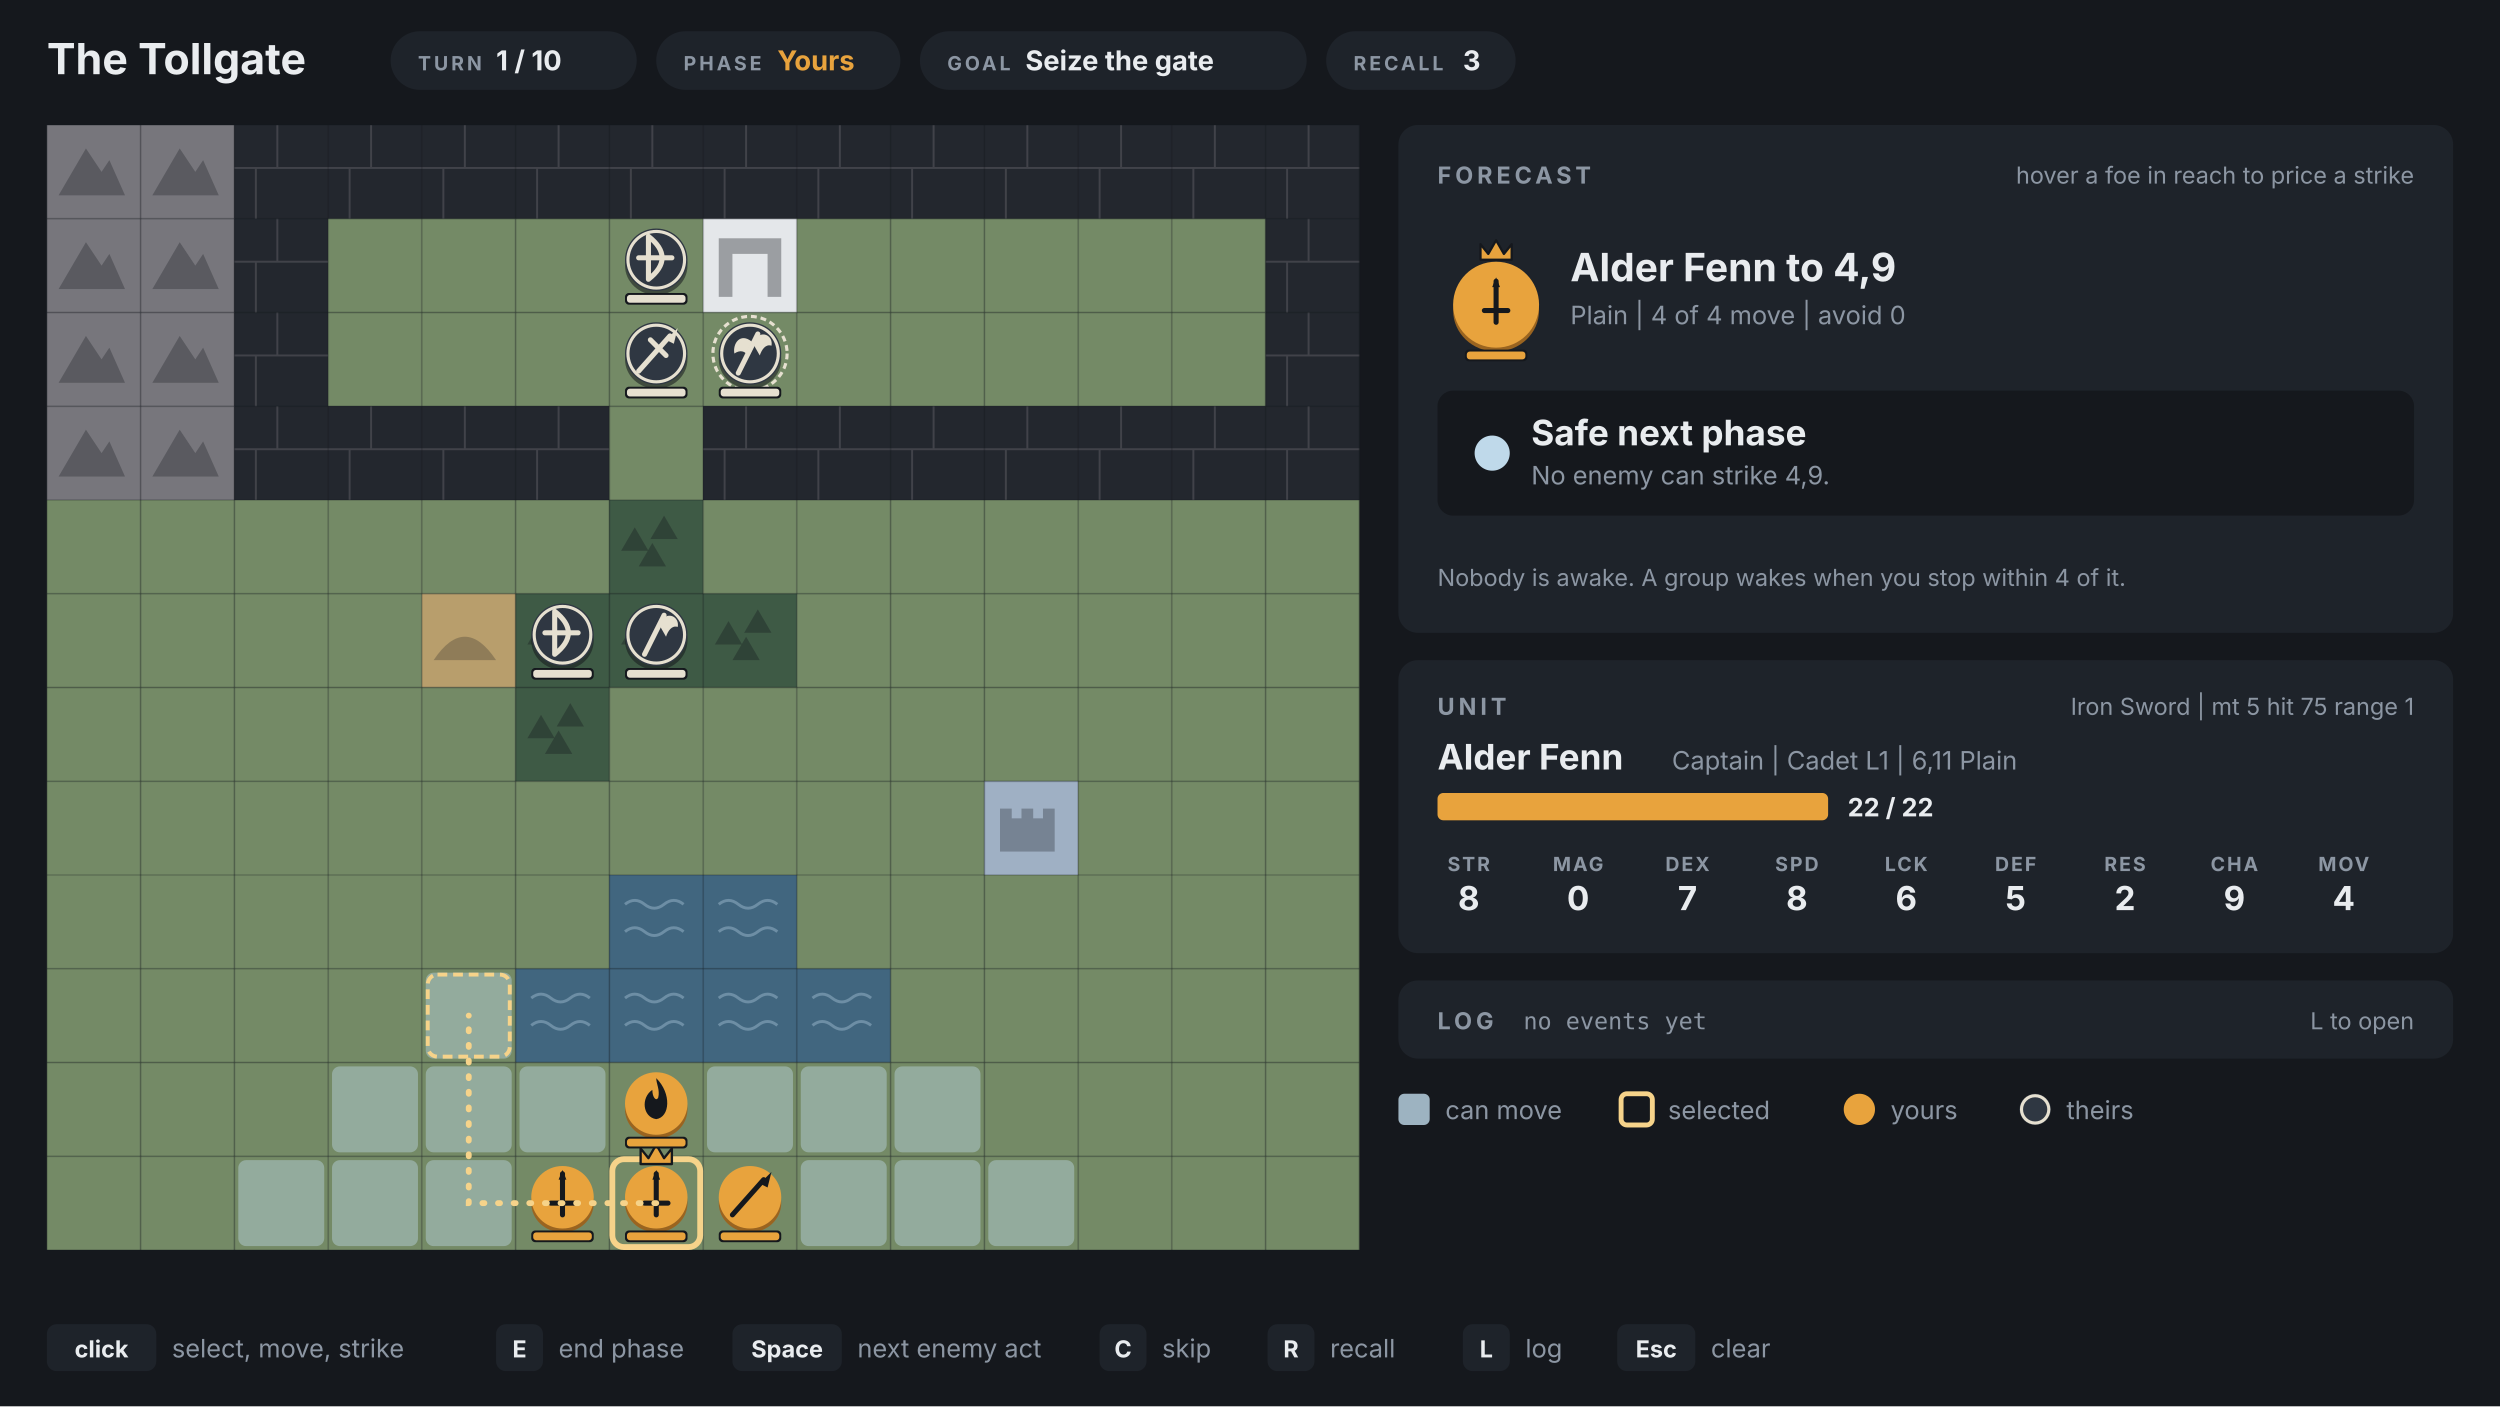
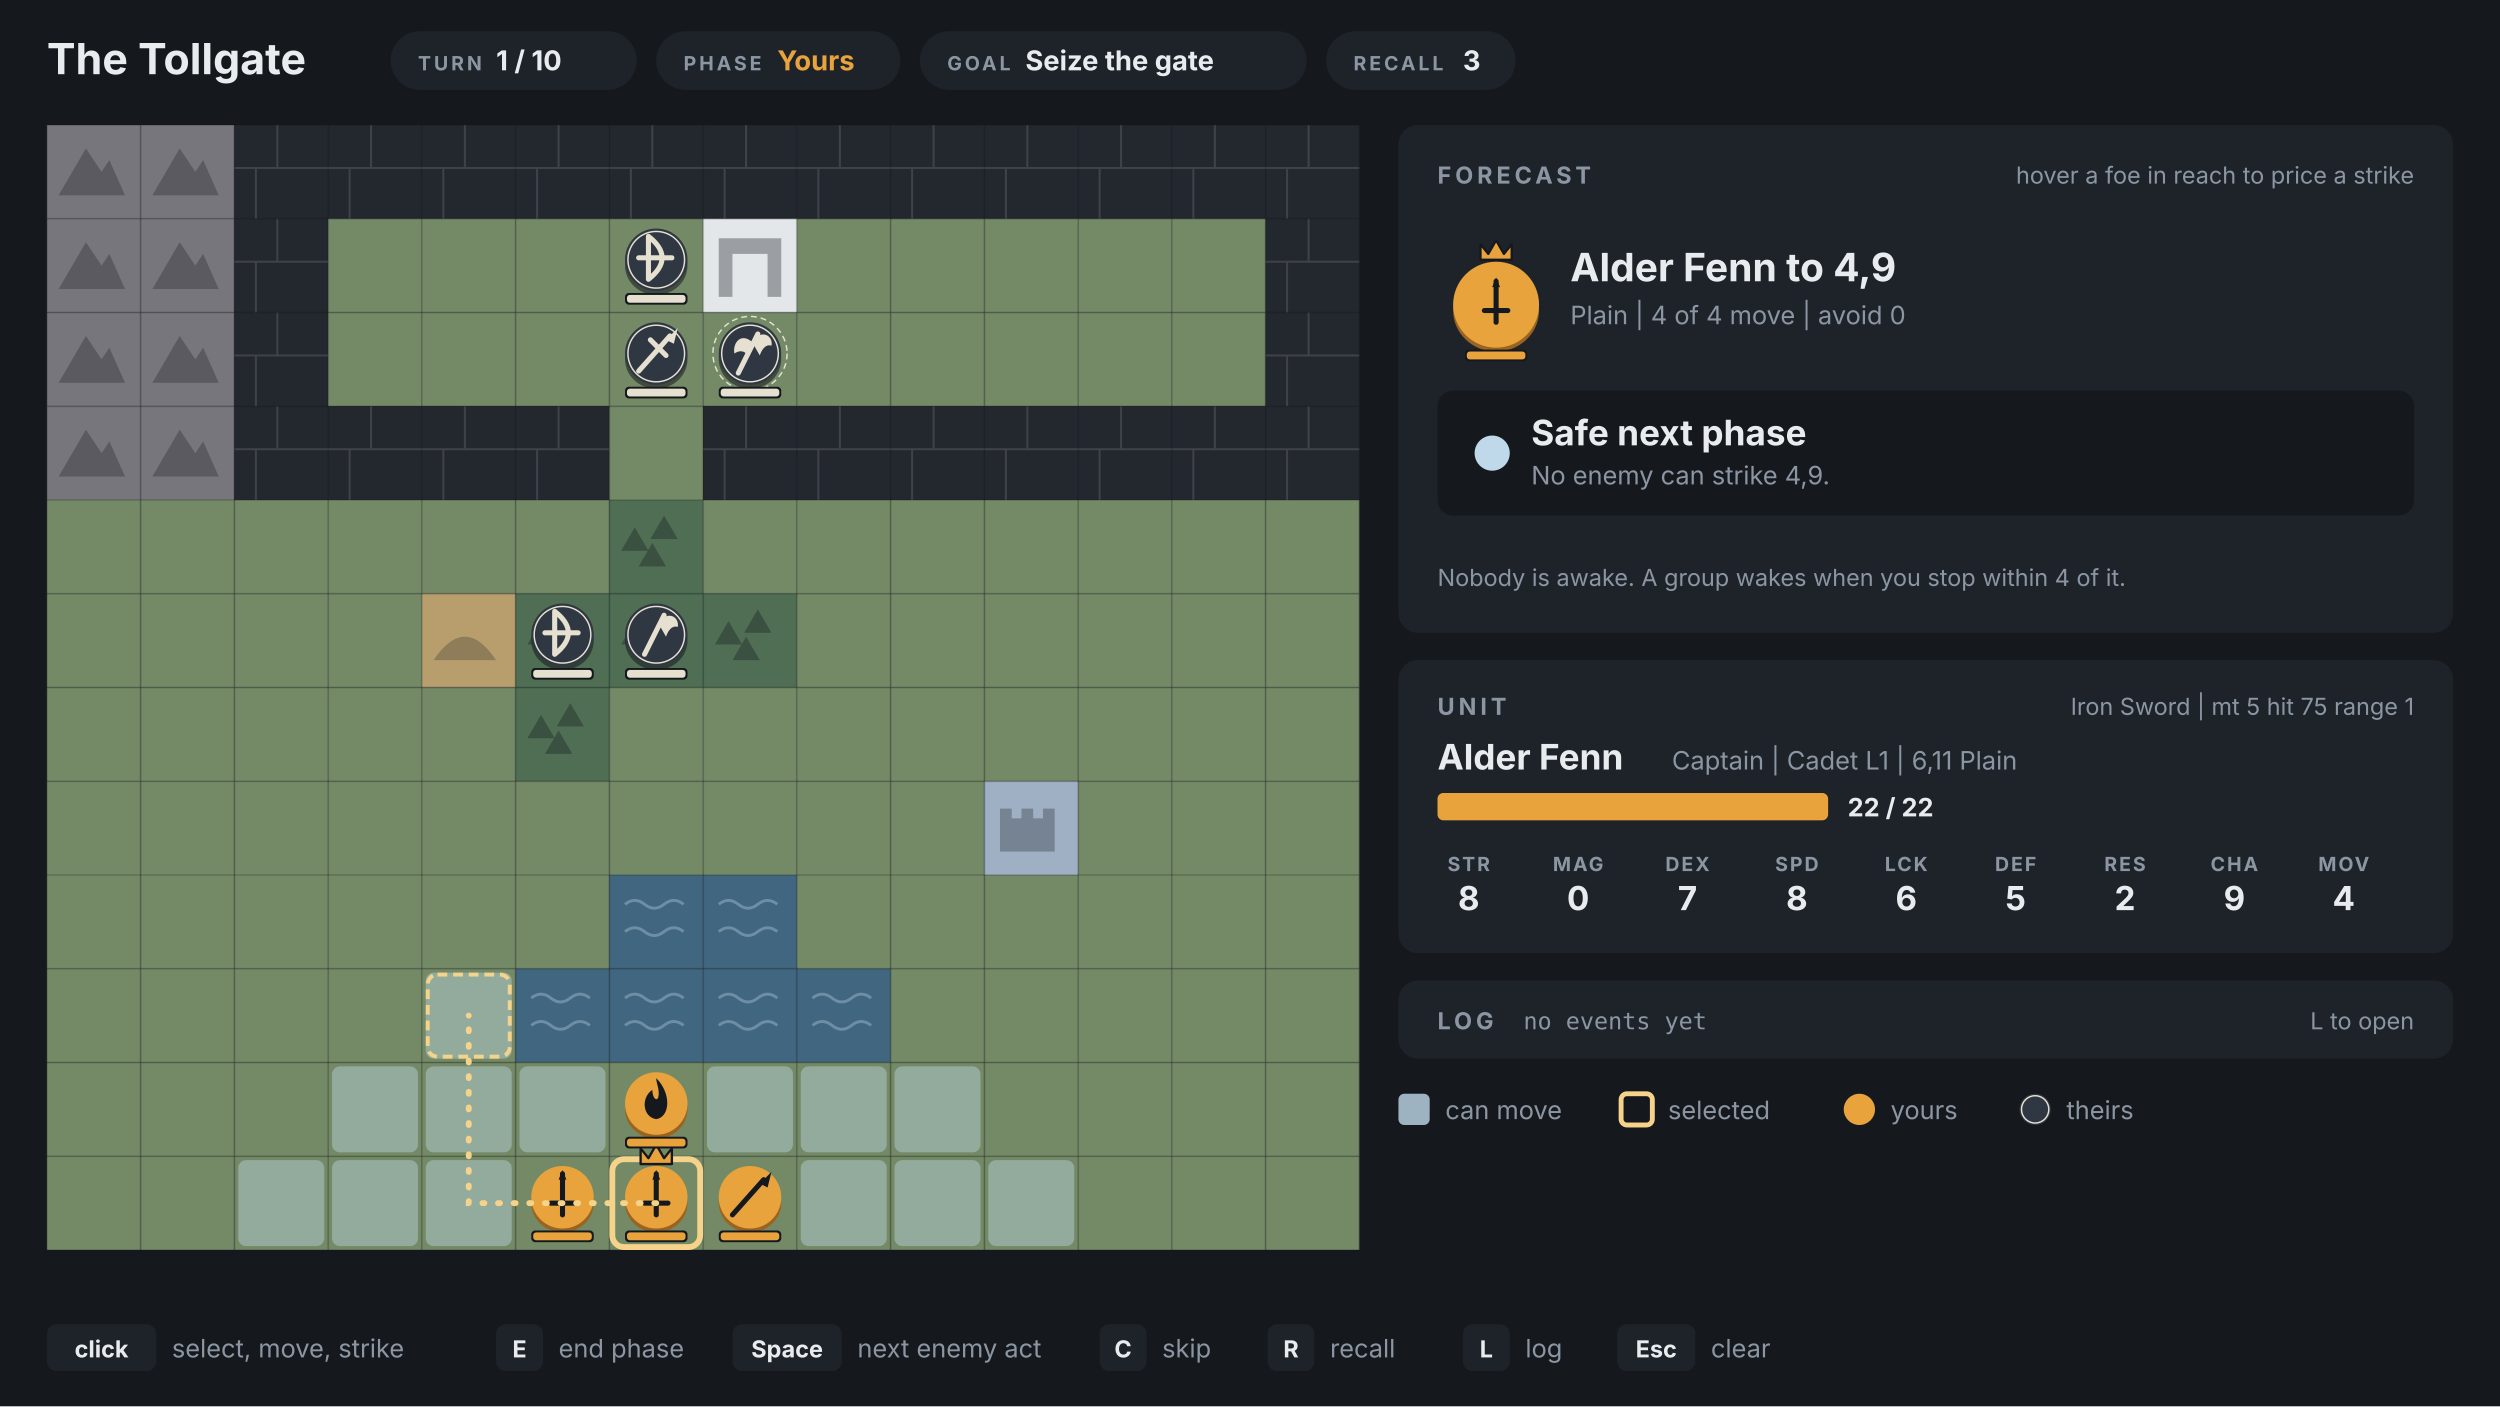
<svg xmlns="http://www.w3.org/2000/svg" width="1280" height="720" viewBox="0 0 1280 720">
  <style>
    .t-plain{fill:#748A66}
    .t-road{fill:#B3AE9C}
-     .t-forest{fill:#3E5A45}
+     .t-forest{fill:#4F6E54}
    .t-hill{fill:#B89E6C}
    .t-mountain{fill:#77767C}
    .t-water{fill:#41667F}
    .t-fort{fill:#9FB0C4}
    .t-wall{fill:#23272E}
    .t-throne{fill:#E4E7EA}
    .t-fire{fill:#943C0C}
    .player{fill:#E8A33D}
    .player-deep{fill:#9A6420}
    .enemy{fill:#2F3742}
    .enemy-bone{fill:#E6E0D0}
    .glyph-p{fill:none;stroke:#15181D;stroke-width:2.6;stroke-linecap:round;stroke-linejoin:round}
    .glyph-pf{fill:#15181D}
    .glyph-e{fill:none;stroke:#E6E0D0;stroke-width:2.6;stroke-linecap:round;stroke-linejoin:round}
    .glyph-ef{fill:#E6E0D0}
-     .rim-e{fill:none;stroke:#E6E0D0;stroke-width:1.6}
+     .rim-e{fill:none;stroke:#E6E0D0;stroke-width:0.75}
    .ring-lost{fill:none;stroke:#5A6270;stroke-width:1.5}
    .m-selected{fill:#F6D38A} .ms-selected{fill:none;stroke:#F6D38A}
    .m-reach{fill:#BFD9EA} .ms-reach{fill:none;stroke:#BFD9EA}
    .m-threat{fill:#EDE6D6} .ms-threat{fill:none;stroke:#EDE6D6}
    .m-struck{fill:#FFFFFF} .ms-struck{fill:none;stroke:#FFFFFF}
    .u-ink{fill:#15181D}
    .u-panel{fill:#1E232A}
    .u-text{fill:#E9ECEF}
    .u-muted{fill:#8C96A3}
    .u-lost{fill:#5A6270}
    .ui{font-family:Inter, 'DejaVu Sans', sans-serif;font-variant-numeric:tabular-nums} .mono{font-family:'JetBrains Mono', 'DejaVu Sans Mono', monospace}
    .hatch-line{stroke:#943C0C;stroke-width:3}
  </style>
  <rect class="u-ink" width="1280" height="720" />
  <text class="ui u-text" x="24" y="38" font-size="22" font-weight="700" text-anchor="start">The Tollgate</text>
  <rect class="u-panel" x="200" y="16" width="126" height="30" rx="15" />
  <text class="ui u-muted" x="214" y="36" font-size="10" font-weight="700" text-anchor="start" letter-spacing="1.5">TURN</text>
  <text class="ui u-text" x="254" y="36" font-size="14" font-weight="700" text-anchor="start">1 / 10</text>
  <rect class="u-panel" x="336" y="16" width="125" height="30" rx="15" />
  <text class="ui u-muted" x="350" y="36" font-size="10" font-weight="700" text-anchor="start" letter-spacing="1.5">PHASE</text>
  <text class="ui player" x="398" y="36" font-size="14" font-weight="700" text-anchor="start">Yours</text>
  <rect class="u-panel" x="471" y="16" width="198" height="30" rx="15" />
  <text class="ui u-muted" x="485" y="36" font-size="10" font-weight="700" text-anchor="start" letter-spacing="1.5">GOAL</text>
  <text class="ui u-text" x="525" y="36" font-size="14" font-weight="700" text-anchor="start">Seize the gate</text>
  <rect class="u-panel" x="679" y="16" width="97" height="30" rx="15" />
  <text class="ui u-muted" x="693" y="36" font-size="10" font-weight="700" text-anchor="start" letter-spacing="1.5">RECALL</text>
  <text class="ui u-text" x="749" y="36" font-size="14" font-weight="700" text-anchor="start">3</text>
  <rect class="u-ink" x="18" y="58" width="684" height="588" rx="6" />
  <rect class="t-mountain" x="24" y="64" width="48" height="48" />
  <rect class="t-mountain" x="72" y="64" width="48" height="48" />
  <rect class="t-wall" x="120" y="64" width="48" height="48" />
  <rect class="t-wall" x="168" y="64" width="48" height="48" />
  <rect class="t-wall" x="216" y="64" width="48" height="48" />
  <rect class="t-wall" x="264" y="64" width="48" height="48" />
  <rect class="t-wall" x="312" y="64" width="48" height="48" />
  <rect class="t-wall" x="360" y="64" width="48" height="48" />
  <rect class="t-wall" x="408" y="64" width="48" height="48" />
  <rect class="t-wall" x="456" y="64" width="48" height="48" />
  <rect class="t-wall" x="504" y="64" width="48" height="48" />
  <rect class="t-wall" x="552" y="64" width="48" height="48" />
  <rect class="t-wall" x="600" y="64" width="48" height="48" />
  <rect class="t-wall" x="648" y="64" width="48" height="48" />
  <rect class="t-mountain" x="24" y="112" width="48" height="48" />
  <rect class="t-mountain" x="72" y="112" width="48" height="48" />
  <rect class="t-wall" x="120" y="112" width="48" height="48" />
  <rect class="t-plain" x="168" y="112" width="48" height="48" />
  <rect class="t-plain" x="216" y="112" width="48" height="48" />
  <rect class="t-plain" x="264" y="112" width="48" height="48" />
  <rect class="t-plain" x="312" y="112" width="48" height="48" />
  <rect class="t-throne" x="360" y="112" width="48" height="48" />
  <rect class="t-plain" x="408" y="112" width="48" height="48" />
  <rect class="t-plain" x="456" y="112" width="48" height="48" />
  <rect class="t-plain" x="504" y="112" width="48" height="48" />
  <rect class="t-plain" x="552" y="112" width="48" height="48" />
  <rect class="t-plain" x="600" y="112" width="48" height="48" />
  <rect class="t-wall" x="648" y="112" width="48" height="48" />
  <rect class="t-mountain" x="24" y="160" width="48" height="48" />
  <rect class="t-mountain" x="72" y="160" width="48" height="48" />
  <rect class="t-wall" x="120" y="160" width="48" height="48" />
  <rect class="t-plain" x="168" y="160" width="48" height="48" />
  <rect class="t-plain" x="216" y="160" width="48" height="48" />
  <rect class="t-plain" x="264" y="160" width="48" height="48" />
  <rect class="t-plain" x="312" y="160" width="48" height="48" />
  <rect class="t-plain" x="360" y="160" width="48" height="48" />
  <rect class="t-plain" x="408" y="160" width="48" height="48" />
  <rect class="t-plain" x="456" y="160" width="48" height="48" />
  <rect class="t-plain" x="504" y="160" width="48" height="48" />
  <rect class="t-plain" x="552" y="160" width="48" height="48" />
  <rect class="t-plain" x="600" y="160" width="48" height="48" />
  <rect class="t-wall" x="648" y="160" width="48" height="48" />
  <rect class="t-mountain" x="24" y="208" width="48" height="48" />
  <rect class="t-mountain" x="72" y="208" width="48" height="48" />
  <rect class="t-wall" x="120" y="208" width="48" height="48" />
  <rect class="t-wall" x="168" y="208" width="48" height="48" />
  <rect class="t-wall" x="216" y="208" width="48" height="48" />
  <rect class="t-wall" x="264" y="208" width="48" height="48" />
  <rect class="t-plain" x="312" y="208" width="48" height="48" />
  <rect class="t-wall" x="360" y="208" width="48" height="48" />
  <rect class="t-wall" x="408" y="208" width="48" height="48" />
  <rect class="t-wall" x="456" y="208" width="48" height="48" />
  <rect class="t-wall" x="504" y="208" width="48" height="48" />
  <rect class="t-wall" x="552" y="208" width="48" height="48" />
  <rect class="t-wall" x="600" y="208" width="48" height="48" />
  <rect class="t-wall" x="648" y="208" width="48" height="48" />
  <rect class="t-plain" x="24" y="256" width="48" height="48" />
  <rect class="t-plain" x="72" y="256" width="48" height="48" />
  <rect class="t-plain" x="120" y="256" width="48" height="48" />
  <rect class="t-plain" x="168" y="256" width="48" height="48" />
  <rect class="t-plain" x="216" y="256" width="48" height="48" />
  <rect class="t-plain" x="264" y="256" width="48" height="48" />
  <rect class="t-forest" x="312" y="256" width="48" height="48" />
  <rect class="t-plain" x="360" y="256" width="48" height="48" />
  <rect class="t-plain" x="408" y="256" width="48" height="48" />
  <rect class="t-plain" x="456" y="256" width="48" height="48" />
  <rect class="t-plain" x="504" y="256" width="48" height="48" />
  <rect class="t-plain" x="552" y="256" width="48" height="48" />
  <rect class="t-plain" x="600" y="256" width="48" height="48" />
  <rect class="t-plain" x="648" y="256" width="48" height="48" />
  <rect class="t-plain" x="24" y="304" width="48" height="48" />
  <rect class="t-plain" x="72" y="304" width="48" height="48" />
  <rect class="t-plain" x="120" y="304" width="48" height="48" />
  <rect class="t-plain" x="168" y="304" width="48" height="48" />
  <rect class="t-hill" x="216" y="304" width="48" height="48" />
  <rect class="t-forest" x="264" y="304" width="48" height="48" />
  <rect class="t-forest" x="312" y="304" width="48" height="48" />
  <rect class="t-forest" x="360" y="304" width="48" height="48" />
  <rect class="t-plain" x="408" y="304" width="48" height="48" />
  <rect class="t-plain" x="456" y="304" width="48" height="48" />
  <rect class="t-plain" x="504" y="304" width="48" height="48" />
  <rect class="t-plain" x="552" y="304" width="48" height="48" />
  <rect class="t-plain" x="600" y="304" width="48" height="48" />
  <rect class="t-plain" x="648" y="304" width="48" height="48" />
  <rect class="t-plain" x="24" y="352" width="48" height="48" />
  <rect class="t-plain" x="72" y="352" width="48" height="48" />
  <rect class="t-plain" x="120" y="352" width="48" height="48" />
  <rect class="t-plain" x="168" y="352" width="48" height="48" />
  <rect class="t-plain" x="216" y="352" width="48" height="48" />
  <rect class="t-forest" x="264" y="352" width="48" height="48" />
  <rect class="t-plain" x="312" y="352" width="48" height="48" />
  <rect class="t-plain" x="360" y="352" width="48" height="48" />
  <rect class="t-plain" x="408" y="352" width="48" height="48" />
  <rect class="t-plain" x="456" y="352" width="48" height="48" />
  <rect class="t-plain" x="504" y="352" width="48" height="48" />
  <rect class="t-plain" x="552" y="352" width="48" height="48" />
  <rect class="t-plain" x="600" y="352" width="48" height="48" />
  <rect class="t-plain" x="648" y="352" width="48" height="48" />
  <rect class="t-plain" x="24" y="400" width="48" height="48" />
  <rect class="t-plain" x="72" y="400" width="48" height="48" />
  <rect class="t-plain" x="120" y="400" width="48" height="48" />
  <rect class="t-plain" x="168" y="400" width="48" height="48" />
  <rect class="t-plain" x="216" y="400" width="48" height="48" />
  <rect class="t-plain" x="264" y="400" width="48" height="48" />
  <rect class="t-plain" x="312" y="400" width="48" height="48" />
  <rect class="t-plain" x="360" y="400" width="48" height="48" />
  <rect class="t-plain" x="408" y="400" width="48" height="48" />
  <rect class="t-plain" x="456" y="400" width="48" height="48" />
  <rect class="t-fort" x="504" y="400" width="48" height="48" />
  <rect class="t-plain" x="552" y="400" width="48" height="48" />
  <rect class="t-plain" x="600" y="400" width="48" height="48" />
  <rect class="t-plain" x="648" y="400" width="48" height="48" />
  <rect class="t-plain" x="24" y="448" width="48" height="48" />
  <rect class="t-plain" x="72" y="448" width="48" height="48" />
  <rect class="t-plain" x="120" y="448" width="48" height="48" />
  <rect class="t-plain" x="168" y="448" width="48" height="48" />
  <rect class="t-plain" x="216" y="448" width="48" height="48" />
  <rect class="t-plain" x="264" y="448" width="48" height="48" />
  <rect class="t-water" x="312" y="448" width="48" height="48" />
  <rect class="t-water" x="360" y="448" width="48" height="48" />
  <rect class="t-plain" x="408" y="448" width="48" height="48" />
  <rect class="t-plain" x="456" y="448" width="48" height="48" />
  <rect class="t-plain" x="504" y="448" width="48" height="48" />
  <rect class="t-plain" x="552" y="448" width="48" height="48" />
  <rect class="t-plain" x="600" y="448" width="48" height="48" />
  <rect class="t-plain" x="648" y="448" width="48" height="48" />
  <rect class="t-plain" x="24" y="496" width="48" height="48" />
  <rect class="t-plain" x="72" y="496" width="48" height="48" />
  <rect class="t-plain" x="120" y="496" width="48" height="48" />
  <rect class="t-plain" x="168" y="496" width="48" height="48" />
  <rect class="t-plain" x="216" y="496" width="48" height="48" />
  <rect class="t-water" x="264" y="496" width="48" height="48" />
  <rect class="t-water" x="312" y="496" width="48" height="48" />
  <rect class="t-water" x="360" y="496" width="48" height="48" />
  <rect class="t-water" x="408" y="496" width="48" height="48" />
  <rect class="t-plain" x="456" y="496" width="48" height="48" />
  <rect class="t-plain" x="504" y="496" width="48" height="48" />
  <rect class="t-plain" x="552" y="496" width="48" height="48" />
  <rect class="t-plain" x="600" y="496" width="48" height="48" />
  <rect class="t-plain" x="648" y="496" width="48" height="48" />
  <rect class="t-plain" x="24" y="544" width="48" height="48" />
  <rect class="t-plain" x="72" y="544" width="48" height="48" />
  <rect class="t-plain" x="120" y="544" width="48" height="48" />
  <rect class="t-plain" x="168" y="544" width="48" height="48" />
  <rect class="t-plain" x="216" y="544" width="48" height="48" />
  <rect class="t-plain" x="264" y="544" width="48" height="48" />
  <rect class="t-plain" x="312" y="544" width="48" height="48" />
  <rect class="t-plain" x="360" y="544" width="48" height="48" />
  <rect class="t-plain" x="408" y="544" width="48" height="48" />
  <rect class="t-plain" x="456" y="544" width="48" height="48" />
  <rect class="t-plain" x="504" y="544" width="48" height="48" />
  <rect class="t-plain" x="552" y="544" width="48" height="48" />
  <rect class="t-plain" x="600" y="544" width="48" height="48" />
  <rect class="t-plain" x="648" y="544" width="48" height="48" />
  <rect class="t-plain" x="24" y="592" width="48" height="48" />
  <rect class="t-plain" x="72" y="592" width="48" height="48" />
  <rect class="t-plain" x="120" y="592" width="48" height="48" />
  <rect class="t-plain" x="168" y="592" width="48" height="48" />
  <rect class="t-plain" x="216" y="592" width="48" height="48" />
  <rect class="t-plain" x="264" y="592" width="48" height="48" />
  <rect class="t-plain" x="312" y="592" width="48" height="48" />
  <rect class="t-plain" x="360" y="592" width="48" height="48" />
  <rect class="t-plain" x="408" y="592" width="48" height="48" />
  <rect class="t-plain" x="456" y="592" width="48" height="48" />
  <rect class="t-plain" x="504" y="592" width="48" height="48" />
  <rect class="t-plain" x="552" y="592" width="48" height="48" />
  <rect class="t-plain" x="600" y="592" width="48" height="48" />
  <rect class="t-plain" x="648" y="592" width="48" height="48" />
  <path class="u-ink" opacity="0.3" d="M30 100 L44 76 L52 88 L56 82 L64 100 Z" />
  <path class="u-ink" opacity="0.3" d="M78 100 L92 76 L100 88 L104 82 L112 100 Z" />
  <path class="t-mountain" opacity="0.35" d="M120 86 H168 M142 64 V86 M131 86 V112" stroke="#77767C" stroke-width="1" />
  <path class="t-mountain" opacity="0.35" d="M168 86 H216 M190 64 V86 M179 86 V112" stroke="#77767C" stroke-width="1" />
  <path class="t-mountain" opacity="0.35" d="M216 86 H264 M238 64 V86 M227 86 V112" stroke="#77767C" stroke-width="1" />
  <path class="t-mountain" opacity="0.35" d="M264 86 H312 M286 64 V86 M275 86 V112" stroke="#77767C" stroke-width="1" />
  <path class="t-mountain" opacity="0.35" d="M312 86 H360 M334 64 V86 M323 86 V112" stroke="#77767C" stroke-width="1" />
  <path class="t-mountain" opacity="0.35" d="M360 86 H408 M382 64 V86 M371 86 V112" stroke="#77767C" stroke-width="1" />
  <path class="t-mountain" opacity="0.35" d="M408 86 H456 M430 64 V86 M419 86 V112" stroke="#77767C" stroke-width="1" />
  <path class="t-mountain" opacity="0.35" d="M456 86 H504 M478 64 V86 M467 86 V112" stroke="#77767C" stroke-width="1" />
  <path class="t-mountain" opacity="0.35" d="M504 86 H552 M526 64 V86 M515 86 V112" stroke="#77767C" stroke-width="1" />
  <path class="t-mountain" opacity="0.35" d="M552 86 H600 M574 64 V86 M563 86 V112" stroke="#77767C" stroke-width="1" />
  <path class="t-mountain" opacity="0.35" d="M600 86 H648 M622 64 V86 M611 86 V112" stroke="#77767C" stroke-width="1" />
  <path class="t-mountain" opacity="0.35" d="M648 86 H696 M670 64 V86 M659 86 V112" stroke="#77767C" stroke-width="1" />
  <path class="u-ink" opacity="0.3" d="M30 148 L44 124 L52 136 L56 130 L64 148 Z" />
  <path class="u-ink" opacity="0.3" d="M78 148 L92 124 L100 136 L104 130 L112 148 Z" />
  <path class="t-mountain" opacity="0.35" d="M120 134 H168 M142 112 V134 M131 134 V160" stroke="#77767C" stroke-width="1" />
  <path class="u-ink" opacity="0.35" d="M368 152 V122 H400 V152 H393 V130 H375 V152 Z" />
  <path class="t-mountain" opacity="0.35" d="M648 134 H696 M670 112 V134 M659 134 V160" stroke="#77767C" stroke-width="1" />
  <path class="u-ink" opacity="0.3" d="M30 196 L44 172 L52 184 L56 178 L64 196 Z" />
  <path class="u-ink" opacity="0.3" d="M78 196 L92 172 L100 184 L104 178 L112 196 Z" />
  <path class="t-mountain" opacity="0.35" d="M120 182 H168 M142 160 V182 M131 182 V208" stroke="#77767C" stroke-width="1" />
  <path class="t-mountain" opacity="0.35" d="M648 182 H696 M670 160 V182 M659 182 V208" stroke="#77767C" stroke-width="1" />
  <path class="u-ink" opacity="0.3" d="M30 244 L44 220 L52 232 L56 226 L64 244 Z" />
  <path class="u-ink" opacity="0.3" d="M78 244 L92 220 L100 232 L104 226 L112 244 Z" />
  <path class="t-mountain" opacity="0.35" d="M120 230 H168 M142 208 V230 M131 230 V256" stroke="#77767C" stroke-width="1" />
  <path class="t-mountain" opacity="0.35" d="M168 230 H216 M190 208 V230 M179 230 V256" stroke="#77767C" stroke-width="1" />
  <path class="t-mountain" opacity="0.35" d="M216 230 H264 M238 208 V230 M227 230 V256" stroke="#77767C" stroke-width="1" />
  <path class="t-mountain" opacity="0.35" d="M264 230 H312 M286 208 V230 M275 230 V256" stroke="#77767C" stroke-width="1" />
  <path class="t-mountain" opacity="0.35" d="M360 230 H408 M382 208 V230 M371 230 V256" stroke="#77767C" stroke-width="1" />
  <path class="t-mountain" opacity="0.35" d="M408 230 H456 M430 208 V230 M419 230 V256" stroke="#77767C" stroke-width="1" />
  <path class="t-mountain" opacity="0.35" d="M456 230 H504 M478 208 V230 M467 230 V256" stroke="#77767C" stroke-width="1" />
  <path class="t-mountain" opacity="0.35" d="M504 230 H552 M526 208 V230 M515 230 V256" stroke="#77767C" stroke-width="1" />
  <path class="t-mountain" opacity="0.35" d="M552 230 H600 M574 208 V230 M563 230 V256" stroke="#77767C" stroke-width="1" />
  <path class="t-mountain" opacity="0.35" d="M600 230 H648 M622 208 V230 M611 230 V256" stroke="#77767C" stroke-width="1" />
  <path class="t-mountain" opacity="0.35" d="M648 230 H696 M670 208 V230 M659 230 V256" stroke="#77767C" stroke-width="1" />
  <path class="u-ink" opacity="0.35" d="M325 270 L332 282 L318 282 Z" />
  <path class="u-ink" opacity="0.35" d="M340 264 L347 276 L333 276 Z" />
  <path class="u-ink" opacity="0.35" d="M334 278 L341 290 L327 290 Z" />
  <path class="u-ink" opacity="0.25" d="M222 338 Q238 314 254 338 Z" />
  <path class="u-ink" opacity="0.35" d="M277 318 L284 330 L270 330 Z" />
  <path class="u-ink" opacity="0.35" d="M292 312 L299 324 L285 324 Z" />
  <path class="u-ink" opacity="0.35" d="M286 326 L293 338 L279 338 Z" />
  <path class="u-ink" opacity="0.35" d="M325 318 L332 330 L318 330 Z" />
  <path class="u-ink" opacity="0.35" d="M340 312 L347 324 L333 324 Z" />
  <path class="u-ink" opacity="0.35" d="M334 326 L341 338 L327 338 Z" />
  <path class="u-ink" opacity="0.35" d="M373 318 L380 330 L366 330 Z" />
  <path class="u-ink" opacity="0.35" d="M388 312 L395 324 L381 324 Z" />
  <path class="u-ink" opacity="0.35" d="M382 326 L389 338 L375 338 Z" />
  <path class="u-ink" opacity="0.35" d="M277 366 L284 378 L270 378 Z" />
  <path class="u-ink" opacity="0.35" d="M292 360 L299 372 L285 372 Z" />
  <path class="u-ink" opacity="0.35" d="M286 374 L293 386 L279 386 Z" />
  <path class="u-ink" opacity="0.3" d="M512 436 V414 h6 v5 h5 v-5 h6 v5 h5 v-5 h6 V436 Z" />
  <path class="ms-reach" opacity="0.35" stroke-width="1.5" d="M320 463 q5 -4 10 0 t10 0 t10 0" />
  <path class="ms-reach" opacity="0.35" stroke-width="1.5" d="M320 477 q5 -4 10 0 t10 0 t10 0" />
  <path class="ms-reach" opacity="0.35" stroke-width="1.5" d="M368 463 q5 -4 10 0 t10 0 t10 0" />
  <path class="ms-reach" opacity="0.35" stroke-width="1.5" d="M368 477 q5 -4 10 0 t10 0 t10 0" />
  <path class="ms-reach" opacity="0.35" stroke-width="1.5" d="M272 511 q5 -4 10 0 t10 0 t10 0" />
  <path class="ms-reach" opacity="0.35" stroke-width="1.5" d="M272 525 q5 -4 10 0 t10 0 t10 0" />
  <path class="ms-reach" opacity="0.35" stroke-width="1.5" d="M320 511 q5 -4 10 0 t10 0 t10 0" />
  <path class="ms-reach" opacity="0.35" stroke-width="1.5" d="M320 525 q5 -4 10 0 t10 0 t10 0" />
  <path class="ms-reach" opacity="0.35" stroke-width="1.5" d="M368 511 q5 -4 10 0 t10 0 t10 0" />
  <path class="ms-reach" opacity="0.35" stroke-width="1.5" d="M368 525 q5 -4 10 0 t10 0 t10 0" />
  <path class="ms-reach" opacity="0.35" stroke-width="1.5" d="M416 511 q5 -4 10 0 t10 0 t10 0" />
  <path class="ms-reach" opacity="0.35" stroke-width="1.5" d="M416 525 q5 -4 10 0 t10 0 t10 0" />
  <line x1="24" y1="64" x2="24" y2="640" stroke="#15181D" stroke-opacity="0.18" />
  <line x1="72" y1="64" x2="72" y2="640" stroke="#15181D" stroke-opacity="0.18" />
  <line x1="120" y1="64" x2="120" y2="640" stroke="#15181D" stroke-opacity="0.18" />
  <line x1="168" y1="64" x2="168" y2="640" stroke="#15181D" stroke-opacity="0.18" />
  <line x1="216" y1="64" x2="216" y2="640" stroke="#15181D" stroke-opacity="0.18" />
  <line x1="264" y1="64" x2="264" y2="640" stroke="#15181D" stroke-opacity="0.18" />
  <line x1="312" y1="64" x2="312" y2="640" stroke="#15181D" stroke-opacity="0.18" />
  <line x1="360" y1="64" x2="360" y2="640" stroke="#15181D" stroke-opacity="0.18" />
  <line x1="408" y1="64" x2="408" y2="640" stroke="#15181D" stroke-opacity="0.18" />
  <line x1="456" y1="64" x2="456" y2="640" stroke="#15181D" stroke-opacity="0.18" />
  <line x1="504" y1="64" x2="504" y2="640" stroke="#15181D" stroke-opacity="0.18" />
  <line x1="552" y1="64" x2="552" y2="640" stroke="#15181D" stroke-opacity="0.18" />
  <line x1="600" y1="64" x2="600" y2="640" stroke="#15181D" stroke-opacity="0.18" />
  <line x1="648" y1="64" x2="648" y2="640" stroke="#15181D" stroke-opacity="0.18" />
  <line x1="696" y1="64" x2="696" y2="640" stroke="#15181D" stroke-opacity="0.18" />
  <line x1="24" y1="64" x2="696" y2="64" stroke="#15181D" stroke-opacity="0.18" />
  <line x1="24" y1="112" x2="696" y2="112" stroke="#15181D" stroke-opacity="0.18" />
  <line x1="24" y1="160" x2="696" y2="160" stroke="#15181D" stroke-opacity="0.18" />
  <line x1="24" y1="208" x2="696" y2="208" stroke="#15181D" stroke-opacity="0.18" />
  <line x1="24" y1="256" x2="696" y2="256" stroke="#15181D" stroke-opacity="0.18" />
  <line x1="24" y1="304" x2="696" y2="304" stroke="#15181D" stroke-opacity="0.18" />
  <line x1="24" y1="352" x2="696" y2="352" stroke="#15181D" stroke-opacity="0.18" />
  <line x1="24" y1="400" x2="696" y2="400" stroke="#15181D" stroke-opacity="0.18" />
  <line x1="24" y1="448" x2="696" y2="448" stroke="#15181D" stroke-opacity="0.18" />
  <line x1="24" y1="496" x2="696" y2="496" stroke="#15181D" stroke-opacity="0.18" />
  <line x1="24" y1="544" x2="696" y2="544" stroke="#15181D" stroke-opacity="0.18" />
  <line x1="24" y1="592" x2="696" y2="592" stroke="#15181D" stroke-opacity="0.18" />
  <line x1="24" y1="640" x2="696" y2="640" stroke="#15181D" stroke-opacity="0.18" />
  <rect class="m-reach" opacity="0.42" x="218" y="498" width="44" height="44" rx="4" />
  <rect class="m-reach" opacity="0.42" x="170" y="546" width="44" height="44" rx="4" />
  <rect class="m-reach" opacity="0.42" x="218" y="546" width="44" height="44" rx="4" />
  <rect class="m-reach" opacity="0.42" x="266" y="546" width="44" height="44" rx="4" />
  <rect class="m-reach" opacity="0.42" x="362" y="546" width="44" height="44" rx="4" />
  <rect class="m-reach" opacity="0.42" x="410" y="546" width="44" height="44" rx="4" />
  <rect class="m-reach" opacity="0.42" x="458" y="546" width="44" height="44" rx="4" />
  <rect class="m-reach" opacity="0.42" x="122" y="594" width="44" height="44" rx="4" />
  <rect class="m-reach" opacity="0.42" x="170" y="594" width="44" height="44" rx="4" />
  <rect class="m-reach" opacity="0.42" x="218" y="594" width="44" height="44" rx="4" />
  <rect class="m-reach" opacity="0.42" x="410" y="594" width="44" height="44" rx="4" />
  <rect class="m-reach" opacity="0.42" x="458" y="594" width="44" height="44" rx="4" />
  <rect class="m-reach" opacity="0.42" x="506" y="594" width="44" height="44" rx="4" />
  <rect class="ms-selected" stroke-width="2" stroke-dasharray="5 3" x="219" y="499" width="42" height="42" rx="5" />
  <rect class="ms-selected" stroke-width="3" x="313.5" y="593.5" width="45" height="45" rx="6" />
  <ellipse class="player-deep" cx="336.0" cy="616.0" rx="16" ry="15" />
  <circle class="player" cx="336.0" cy="613.0" r="16" />
  <path class="glyph-p" d="M336.0 601.0 L336.0 618.0 M330.0 616.0 L342.0 616.0 M336.0 618.0 L336.0 622.0" />
  <path class="glyph-pf" d="M334.0 604.0 L336.0 599.0 L338.0 604.0 Z" />
  <path class="player" d="M328.0 596.0 L328.0 588.0 L332.0 593.0 L336.0 586.0 L340.0 593.0 L344.0 588.0 L344.0 596.0 Z" />
  <path class="glyph-p" style="stroke-width:1.2" d="M328.0 596.0 L328.0 588.0 L332.0 593.0 L336.0 586.0 L340.0 593.0 L344.0 588.0 L344.0 596.0 Z" />
  <rect class="u-ink" x="320.0" y="630.0" width="32" height="6" rx="2" />
  <rect class="player" x="321.0" y="631.0" width="30" height="4" rx="1.5" />
  <ellipse class="player-deep" cx="288.0" cy="616.0" rx="16" ry="15" />
  <circle class="player" cx="288.0" cy="613.0" r="16" />
  <path class="glyph-p" d="M288.0 601.0 L288.0 618.0 M282.0 616.0 L294.0 616.0 M288.0 618.0 L288.0 622.0" />
  <path class="glyph-pf" d="M286.0 604.0 L288.0 599.0 L290.0 604.0 Z" />
  <rect class="u-ink" x="272.0" y="630.0" width="32" height="6" rx="2" />
  <rect class="player" x="273.0" y="631.0" width="30" height="4" rx="1.5" />
  <ellipse class="player-deep" cx="384.0" cy="616.0" rx="16" ry="15" />
  <circle class="player" cx="384.0" cy="613.0" r="16" />
  <path class="glyph-p" d="M375.0 622.0 L391.0 604.0" />
  <path class="glyph-pf" d="M389.0 606.0 L395.0 600.0 L393.0 608.0 Z" />
  <rect class="u-ink" x="368.0" y="630.0" width="32" height="6" rx="2" />
  <rect class="player" x="369.0" y="631.0" width="30" height="4" rx="1.5" />
  <ellipse class="player-deep" cx="336.0" cy="568.0" rx="16" ry="15" />
  <circle class="player" cx="336.0" cy="565.0" r="16" />
  <path class="glyph-pf" d="M336.0 552.0 C344.0 560.0 343.0 572.0 336.0 573.0 C329.0 572.0 328.0 562.0 334.0 558.0 C334.0 562.0 336.0 564.0 337.0 562.0 C338.0 558.0 336.0 555.0 336.0 552.0 Z" />
  <rect class="u-ink" x="320.0" y="582.0" width="32" height="6" rx="2" />
  <rect class="player" x="321.0" y="583.0" width="30" height="4" rx="1.5" />
  <ellipse class="u-ink" opacity="0.55" cx="336.0" cy="136.0" rx="16" ry="15" />
  <circle class="enemy" cx="336.0" cy="133.0" r="16" />
  <circle class="rim-e" cx="336.0" cy="133.0" r="14.5" />
  <path class="glyph-e" d="M332.0 121.0 Q346.0 132.0 332.0 143.0 M332.0 121.0 L332.0 143.0" />
  <path class="glyph-e" d="M327.0 132.0 L344.0 132.0" />
  <rect class="u-ink" x="320.0" y="150.0" width="32" height="6" rx="2" />
  <rect class="enemy-bone" x="321.0" y="151.0" width="30" height="4" rx="1.5" />
  <ellipse class="u-ink" opacity="0.55" cx="336.0" cy="184.0" rx="16" ry="15" />
  <circle class="enemy" cx="336.0" cy="181.0" r="16" />
  <circle class="rim-e" cx="336.0" cy="181.0" r="14.5" />
  <path class="glyph-e" d="M327.0 190.0 L343.0 172.0" />
  <path class="glyph-ef" d="M341.0 174.0 L347.0 168.0 L345.0 176.0 Z" />
  <path class="glyph-e" d="M337.0 178.0 L333.0 174.0 M337.0 178.0 L341.0 182.0" />
  <rect class="u-ink" x="320.0" y="198.0" width="32" height="6" rx="2" />
  <rect class="enemy-bone" x="321.0" y="199.0" width="30" height="4" rx="1.5" />
  <ellipse class="u-ink" opacity="0.55" cx="384.0" cy="184.0" rx="16" ry="15" />
  <circle class="enemy" cx="384.0" cy="181.0" r="16" />
  <circle class="rim-e" cx="384.0" cy="181.0" r="14.5" />
  <circle class="rim-e" cx="384.0" cy="181.0" r="19" stroke-dasharray="3 2" />
  <path class="glyph-e" d="M378.0 191.0 L388.0 171.0" />
  <path class="glyph-ef" d="M385.0 175.0 C390.0 168.0 396.0 172.0 395.0 177.0 C392.0 176.0 390.0 179.0 389.0 182.0 Z" />
  <path class="glyph-ef" d="M385.0 175.0 C379.0 170.0 375.0 176.0 376.0 181.0 C379.0 179.0 381.0 180.0 382.0 181.0 Z" />
  <rect class="u-ink" x="368.0" y="198.0" width="32" height="6" rx="2" />
  <rect class="enemy-bone" x="369.0" y="199.0" width="30" height="4" rx="1.5" />
  <ellipse class="u-ink" opacity="0.55" cx="336.0" cy="328.0" rx="16" ry="15" />
  <circle class="enemy" cx="336.0" cy="325.0" r="16" />
  <circle class="rim-e" cx="336.0" cy="325.0" r="14.5" />
  <path class="glyph-e" d="M330.0 335.0 L340.0 315.0" />
  <path class="glyph-ef" d="M337.0 319.0 C342.0 312.0 348.0 316.0 347.0 321.0 C344.0 320.0 342.0 323.0 341.0 326.0 Z" />
  <rect class="u-ink" x="320.0" y="342.0" width="32" height="6" rx="2" />
  <rect class="enemy-bone" x="321.0" y="343.0" width="30" height="4" rx="1.5" />
  <ellipse class="u-ink" opacity="0.55" cx="288.0" cy="328.0" rx="16" ry="15" />
  <circle class="enemy" cx="288.0" cy="325.0" r="16" />
  <circle class="rim-e" cx="288.0" cy="325.0" r="14.5" />
  <path class="glyph-e" d="M284.0 313.0 Q298.0 324.0 284.0 335.0 M284.0 313.0 L284.0 335.0" />
  <path class="glyph-e" d="M279.0 324.0 L296.0 324.0" />
  <rect class="u-ink" x="272.0" y="342.0" width="32" height="6" rx="2" />
  <rect class="enemy-bone" x="273.0" y="343.0" width="30" height="4" rx="1.5" />
  <path class="ms-selected" stroke-width="3" stroke-dasharray="1 7" stroke-linecap="round" d="M336.0 616.0 L288.0 616.0 L240.0 616.0 L240.0 568.0 L240.0 520.0" />
  <rect class="u-panel" x="716" y="64" width="540" height="260" rx="10" />
  <text class="ui u-muted" x="736" y="94" font-size="12" font-weight="700" text-anchor="start" letter-spacing="2">FORECAST</text>
  <text class="ui u-muted" x="1236" y="94" font-size="12" font-weight="400" text-anchor="end">hover a foe in reach to price a strike</text>
  <ellipse class="player-deep" cx="766" cy="159" rx="22" ry="21" />
  <circle class="player" cx="766" cy="156" r="22" />
  <path class="glyph-p" d="M766 144 L766 161 M760 159 L772 159 M766 161 L766 165" />
  <path class="glyph-pf" d="M764 147 L766 142 L768 147 Z" />
  <path class="player" d="M758 133 L758 125 L762 130 L766 123 L770 130 L774 125 L774 133 Z" />
  <path class="glyph-p" style="stroke-width:1.2" d="M758 133 L758 125 L762 130 L766 123 L770 130 L774 125 L774 133 Z" />
  <rect class="u-ink" x="750.0" y="179" width="32" height="6" rx="2" />
  <rect class="player" x="751.0" y="180" width="30" height="4" rx="1.5" />
  <text class="ui u-text" x="804" y="144" font-size="20" font-weight="700" text-anchor="start">Alder Fenn to 4,9</text>
  <text class="ui u-muted" x="804" y="166" font-size="13" font-weight="400" text-anchor="start">Plain  |  4 of 4 move  |  avoid 0</text>
  <rect class="u-ink" x="736" y="200" width="500" height="64" rx="8" />
  <circle class="m-reach" cx="764" cy="232" r="9" />
  <text class="ui u-text" x="784" y="228" font-size="18" font-weight="700" text-anchor="start">Safe next phase</text>
  <text class="ui u-muted" x="784" y="248" font-size="13" font-weight="400" text-anchor="start">No enemy can strike 4,9.</text>
  <text class="ui u-muted" x="736" y="300" font-size="12" font-weight="400" text-anchor="start">Nobody is awake. A group wakes when you stop within 4 of it.</text>
  <rect class="u-panel" x="716" y="338" width="540" height="150" rx="10" />
  <text class="ui u-muted" x="736" y="366" font-size="12" font-weight="700" text-anchor="start" letter-spacing="2">UNIT</text>
  <text class="ui u-text" x="736" y="394" font-size="18" font-weight="700" text-anchor="start">Alder Fenn</text>
  <text class="ui u-muted" x="856" y="394" font-size="13" font-weight="400" text-anchor="start">Captain  |  Cadet L1  |  6,11 Plain</text>
  <rect class="u-ink" x="736" y="406" width="200" height="14" rx="3" />
  <rect class="player" x="736" y="406" width="200.0" height="14" rx="3" />
  <text class="ui u-text" x="946" y="418" font-size="13" font-weight="700" text-anchor="start">22 / 22</text>
  <text class="ui u-muted" x="752" y="446" font-size="10" font-weight="700" text-anchor="middle" letter-spacing="1">STR</text>
  <text class="ui u-text" x="752" y="466" font-size="17" font-weight="700" text-anchor="middle">8</text>
  <text class="ui u-muted" x="808" y="446" font-size="10" font-weight="700" text-anchor="middle" letter-spacing="1">MAG</text>
  <text class="ui u-text" x="808" y="466" font-size="17" font-weight="700" text-anchor="middle">0</text>
  <text class="ui u-muted" x="864" y="446" font-size="10" font-weight="700" text-anchor="middle" letter-spacing="1">DEX</text>
  <text class="ui u-text" x="864" y="466" font-size="17" font-weight="700" text-anchor="middle">7</text>
  <text class="ui u-muted" x="920" y="446" font-size="10" font-weight="700" text-anchor="middle" letter-spacing="1">SPD</text>
  <text class="ui u-text" x="920" y="466" font-size="17" font-weight="700" text-anchor="middle">8</text>
  <text class="ui u-muted" x="976" y="446" font-size="10" font-weight="700" text-anchor="middle" letter-spacing="1">LCK</text>
  <text class="ui u-text" x="976" y="466" font-size="17" font-weight="700" text-anchor="middle">6</text>
  <text class="ui u-muted" x="1032" y="446" font-size="10" font-weight="700" text-anchor="middle" letter-spacing="1">DEF</text>
  <text class="ui u-text" x="1032" y="466" font-size="17" font-weight="700" text-anchor="middle">5</text>
  <text class="ui u-muted" x="1088" y="446" font-size="10" font-weight="700" text-anchor="middle" letter-spacing="1">RES</text>
  <text class="ui u-text" x="1088" y="466" font-size="17" font-weight="700" text-anchor="middle">2</text>
  <text class="ui u-muted" x="1144" y="446" font-size="10" font-weight="700" text-anchor="middle" letter-spacing="1">CHA</text>
  <text class="ui u-text" x="1144" y="466" font-size="17" font-weight="700" text-anchor="middle">9</text>
  <text class="ui u-muted" x="1200" y="446" font-size="10" font-weight="700" text-anchor="middle" letter-spacing="1">MOV</text>
  <text class="ui u-text" x="1200" y="466" font-size="17" font-weight="700" text-anchor="middle">4</text>
  <text class="ui u-muted" x="1236" y="366" font-size="12" font-weight="400" text-anchor="end">Iron Sword  |  mt 5  hit 75  range 1</text>
  <rect class="u-panel" x="716" y="502" width="540" height="40" rx="10" />
  <text class="ui u-muted" x="736" y="527" font-size="12" font-weight="700" text-anchor="start" letter-spacing="2">LOG</text>
  <text class="mono u-muted" x="780" y="527" font-size="12">no events yet</text>
  <text class="ui u-muted" x="1236" y="527" font-size="12" font-weight="400" text-anchor="end">L to open</text>
  <rect class="m-reach" opacity="0.8" x="716" y="560" width="16" height="16" rx="3" />
  <text class="ui u-muted" x="740" y="573" font-size="13" font-weight="400" text-anchor="start">can move</text>
  <rect class="ms-selected" stroke-width="2.5" x="830" y="560" width="16" height="16" rx="3" />
  <text class="ui u-muted" x="854" y="573" font-size="13" font-weight="400" text-anchor="start">selected</text>
  <circle class="player" cx="952" cy="568" r="8" />
  <text class="ui u-muted" x="968" y="573" font-size="13" font-weight="400" text-anchor="start">yours</text>
  <circle class="enemy" cx="1042" cy="568" r="8" />
  <circle class="rim-e" cx="1042" cy="568" r="7" />
  <text class="ui u-muted" x="1058" y="573" font-size="13" font-weight="400" text-anchor="start">theirs</text>
  <rect class="u-panel" x="24" y="678" width="56" height="24" rx="5" />
  <text class="ui u-text" x="52.0" y="695" font-size="12" font-weight="700" text-anchor="middle">click</text>
  <text class="ui u-muted" x="88" y="695" font-size="13" font-weight="400" text-anchor="start">select, move, strike</text>
  <rect class="u-panel" x="254" y="678" width="24" height="24" rx="5" />
  <text class="ui u-text" x="266.0" y="695" font-size="12" font-weight="700" text-anchor="middle">E</text>
  <text class="ui u-muted" x="286" y="695" font-size="13" font-weight="400" text-anchor="start">end phase</text>
  <rect class="u-panel" x="375" y="678" width="56" height="24" rx="5" />
  <text class="ui u-text" x="403.0" y="695" font-size="12" font-weight="700" text-anchor="middle">Space</text>
  <text class="ui u-muted" x="439" y="695" font-size="13" font-weight="400" text-anchor="start">next enemy act</text>
  <rect class="u-panel" x="563" y="678" width="24" height="24" rx="5" />
  <text class="ui u-text" x="575.0" y="695" font-size="12" font-weight="700" text-anchor="middle">C</text>
  <text class="ui u-muted" x="595" y="695" font-size="13" font-weight="400" text-anchor="start">skip</text>
  <rect class="u-panel" x="649" y="678" width="24" height="24" rx="5" />
  <text class="ui u-text" x="661.0" y="695" font-size="12" font-weight="700" text-anchor="middle">R</text>
  <text class="ui u-muted" x="681" y="695" font-size="13" font-weight="400" text-anchor="start">recall</text>
  <rect class="u-panel" x="749" y="678" width="24" height="24" rx="5" />
  <text class="ui u-text" x="761.0" y="695" font-size="12" font-weight="700" text-anchor="middle">L</text>
  <text class="ui u-muted" x="781" y="695" font-size="13" font-weight="400" text-anchor="start">log</text>
  <rect class="u-panel" x="828" y="678" width="40" height="24" rx="5" />
  <text class="ui u-text" x="848.0" y="695" font-size="12" font-weight="700" text-anchor="middle">Esc</text>
  <text class="ui u-muted" x="876" y="695" font-size="13" font-weight="400" text-anchor="start">clear</text>
</svg>
